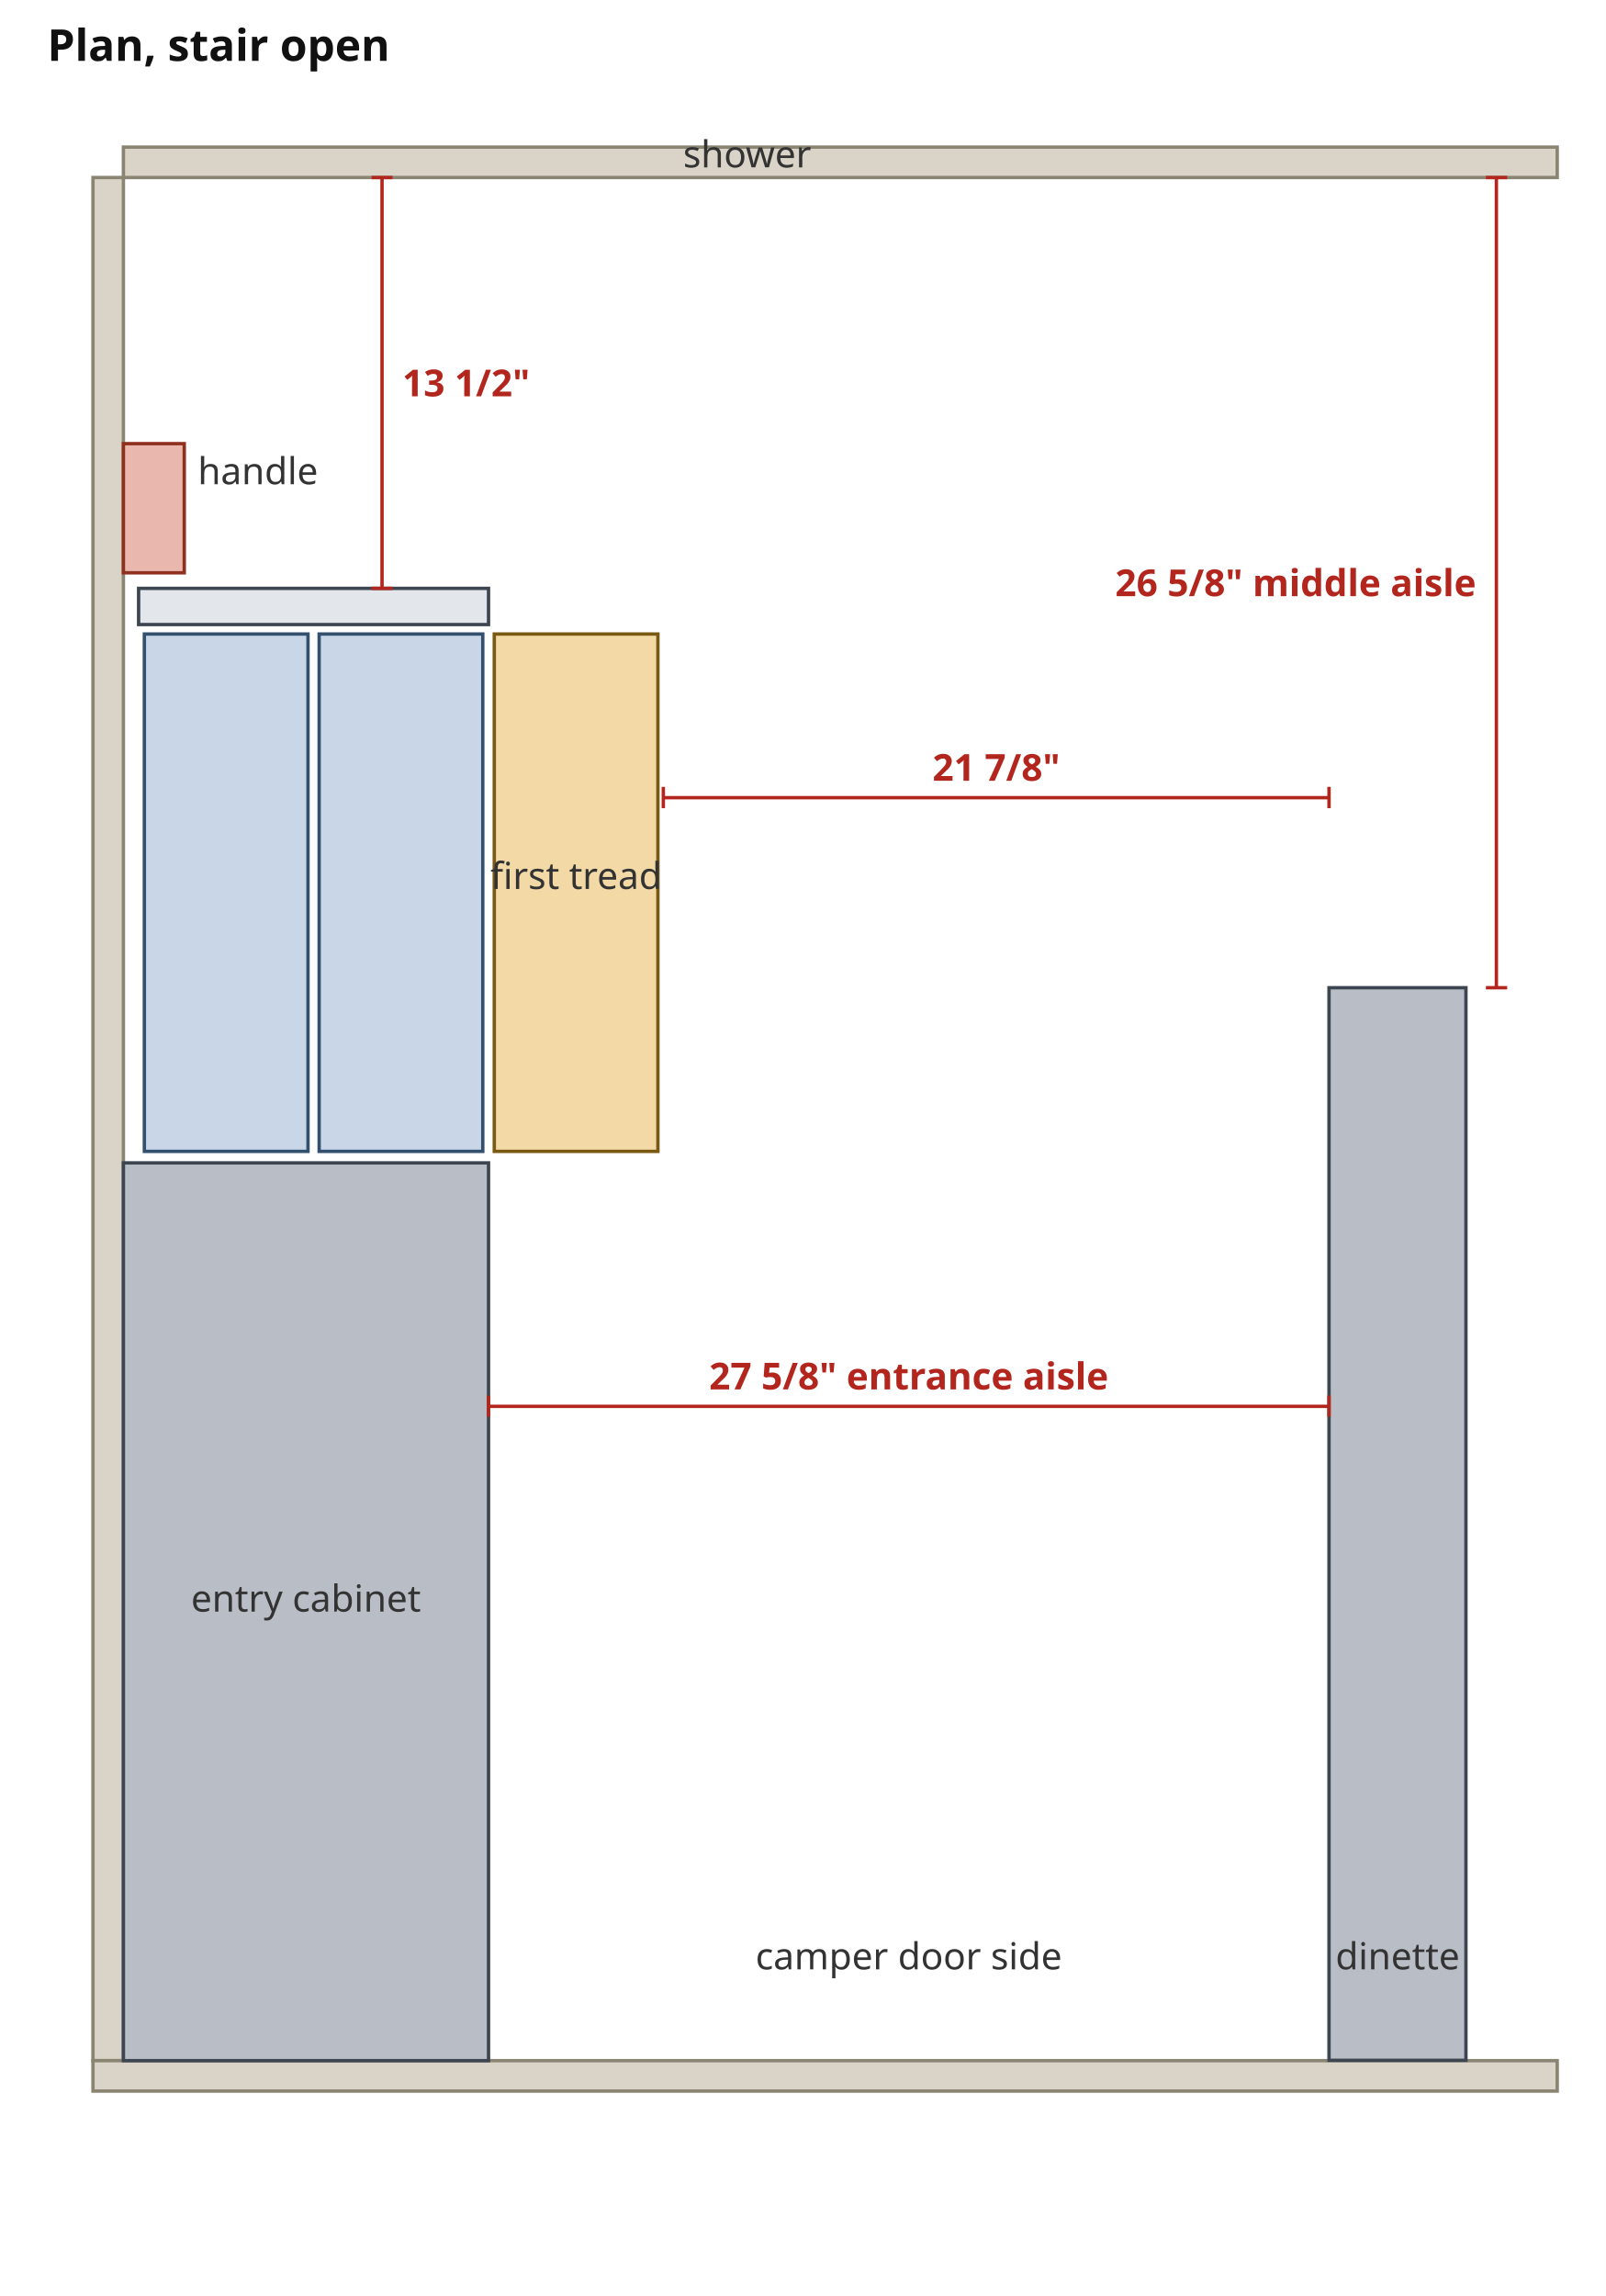
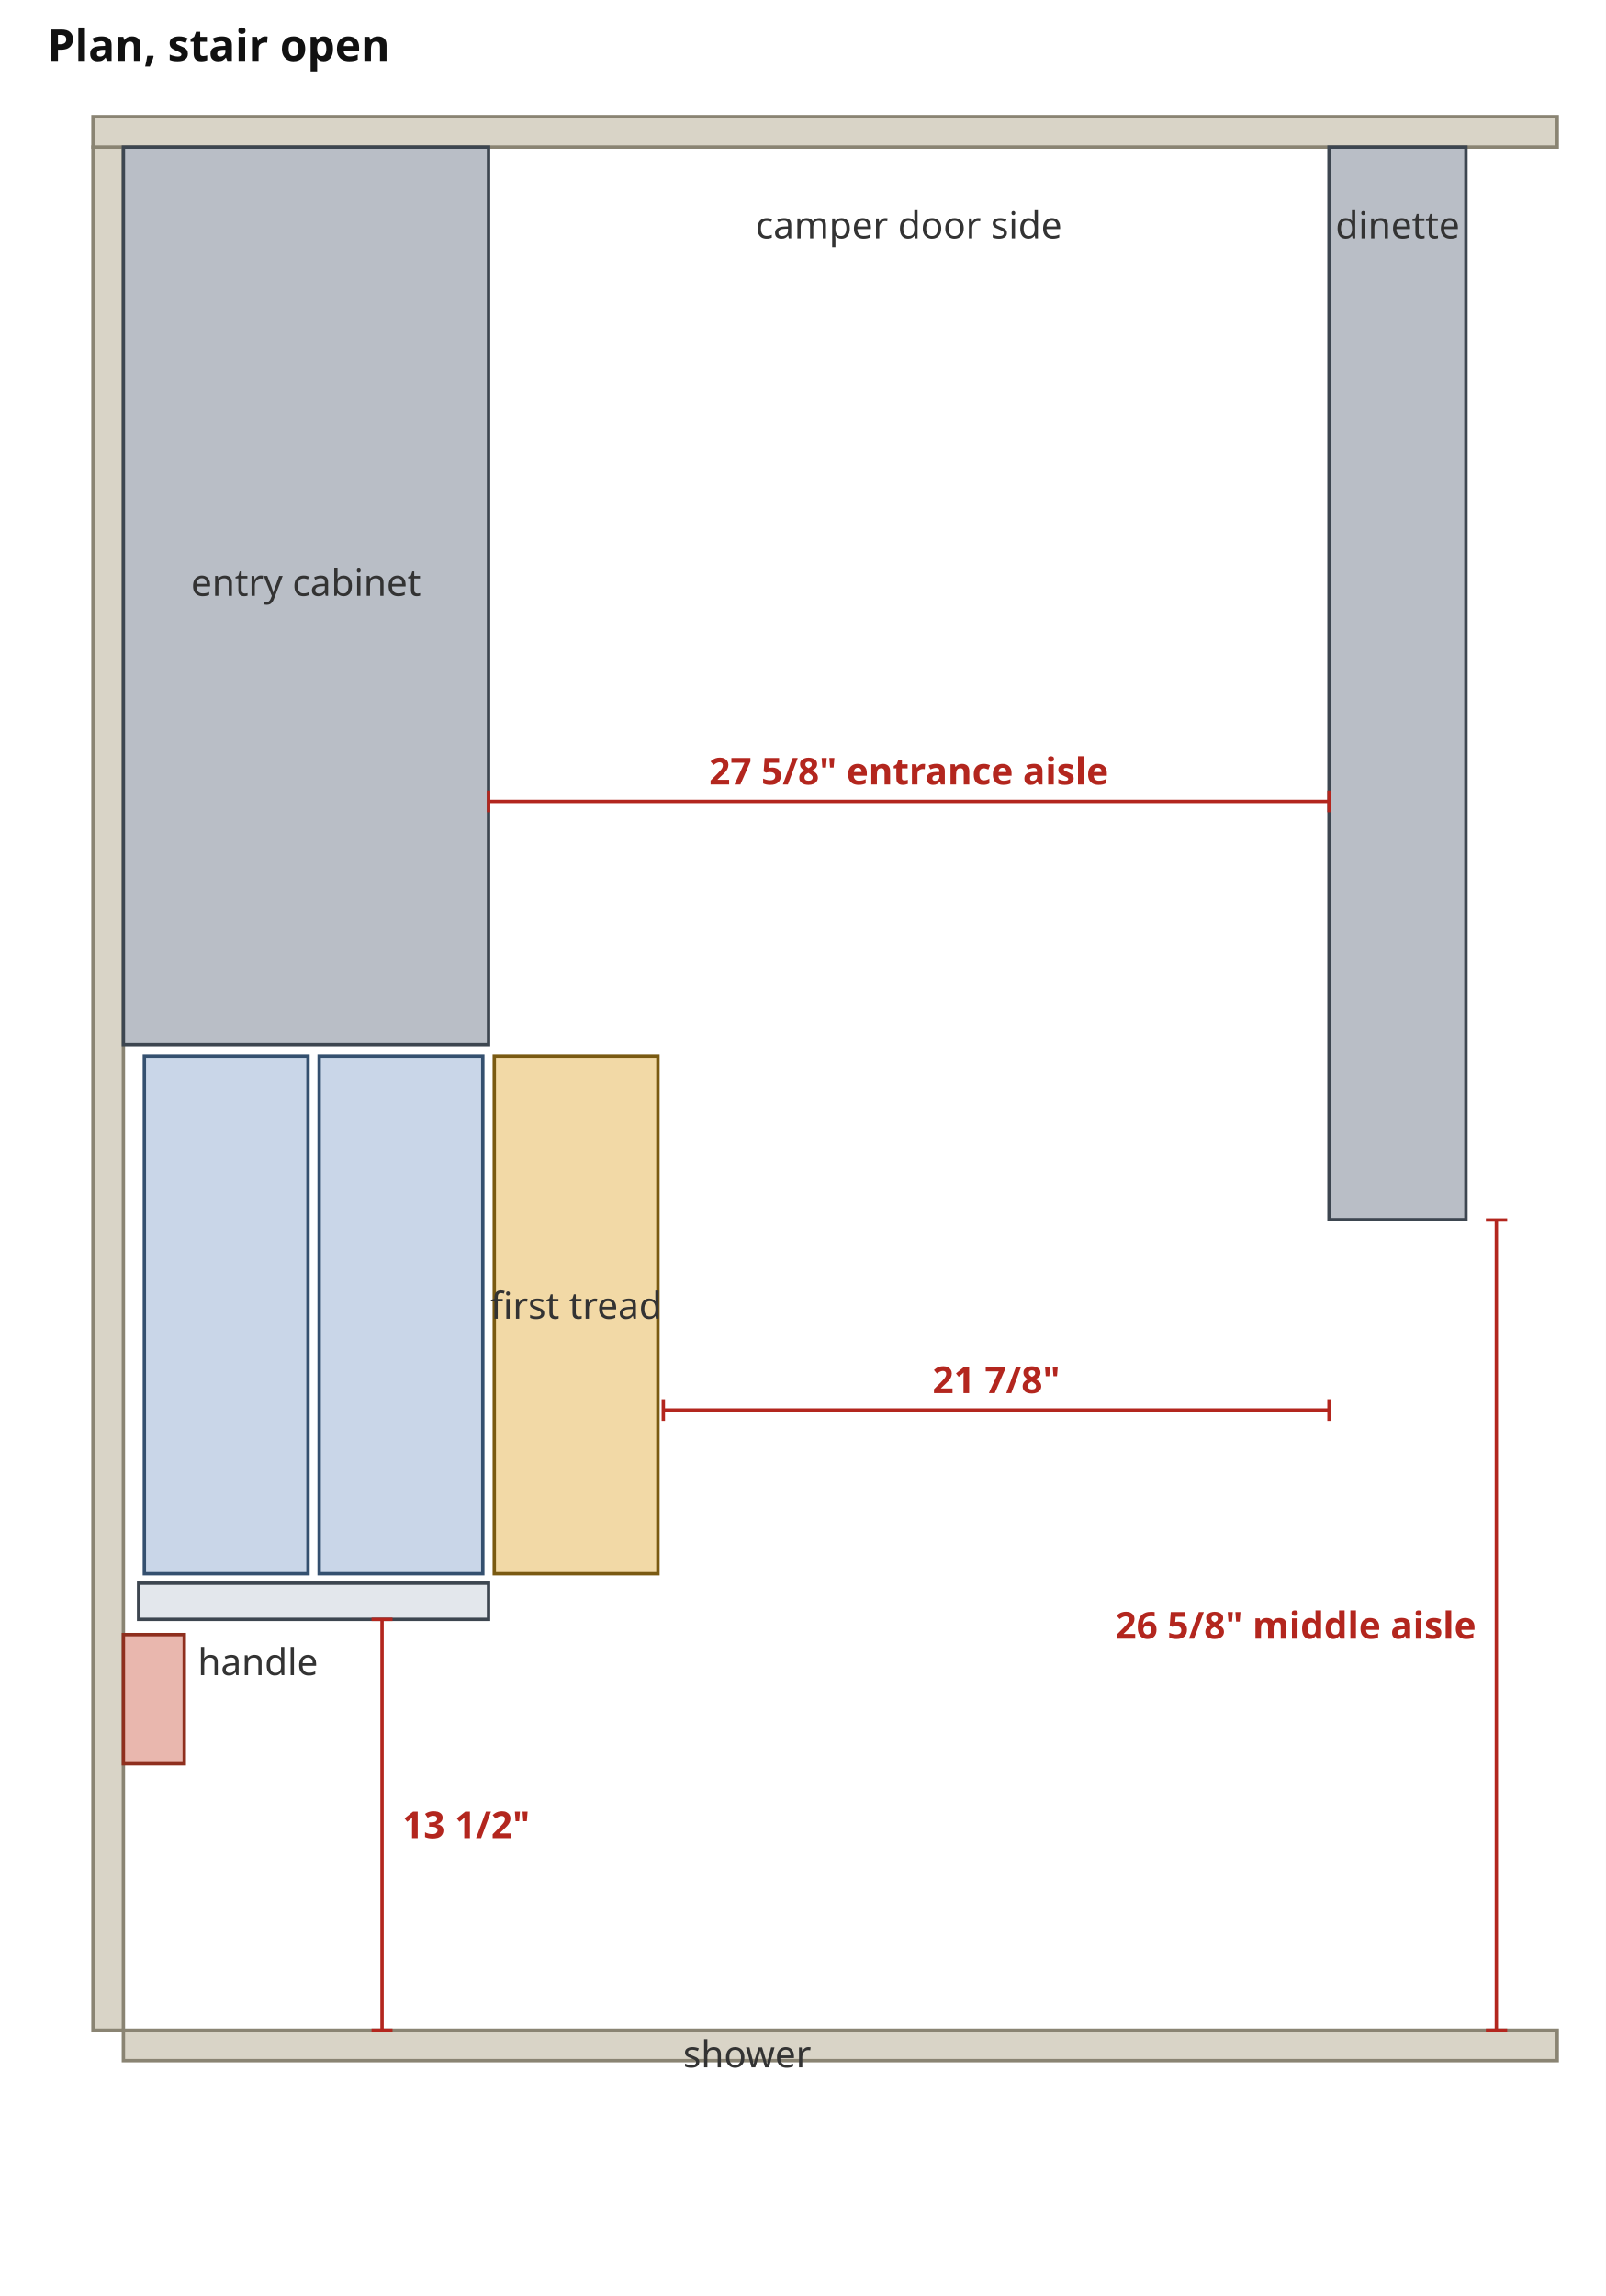
<svg xmlns="http://www.w3.org/2000/svg" viewBox="0 0 475 679" width="475" height="679" role="img">
  <style>
.bg{fill:#fff}.panel{fill:#d9d4c7;stroke:#8a8473}.floor{stroke:#555;stroke-width:1.5}
.tread{fill:#c9d6e8;stroke:#34506f}.rail{fill:#e3e7ec;stroke:#3d4650}.step{fill:#f2d9a6;stroke:#7a5a12}
.fixed{fill:#b9bec6;stroke:#3d4650}.rubber{fill:#444;stroke:#111}.handle{fill:#e9b7ae;stroke:#8f2f1e}
.ghost{fill:none;stroke:#8a8f98;stroke-dasharray:4 3}.bend{stroke:#3d4650;stroke-width:4}.hole{fill:#fff;stroke:#3d4650}.dim{stroke:#b3261e;fill:none;stroke-width:1}
.dimt{fill:#b3261e;font:600 11px system-ui,sans-serif}.lbl{fill:#333;font:11px system-ui,sans-serif}
.ttl{fill:#111;font:600 13px system-ui,sans-serif}rect,polygon,circle{stroke-width:1}
</style>
  <rect class="bg" width="475" height="679" />
  <text class="ttl" x="14" y="18">Plan, stair open</text>
-   <rect class="panel" x="27.5" y="52.5" width="9.0" height="556.9" />
-   <rect class="panel" x="27.5" y="609.4" width="433.1" height="9.0" />
-   <rect class="panel" x="36.5" y="43.5" width="424.1" height="9.0" />
-   <rect class="fixed" x="36.5" y="343.9" width="108.0" height="265.5" />
-   <rect class="fixed" x="393.1" y="292.1" width="40.5" height="317.2" />
-   <rect class="handle" x="36.5" y="131.2" width="18.0" height="38.2" />
-   <rect class="tread" x="42.7" y="187.5" width="48.4" height="153.0" />
-   <rect class="tread" x="94.4" y="187.5" width="48.4" height="153.0" />
-   <rect class="step" x="146.2" y="187.5" width="48.4" height="153.0" />
-   <rect class="rail" x="41.0" y="174.0" width="103.5" height="10.7" />
-   <line class="dim" x1="196.2" y1="235.9" x2="393.1" y2="235.9" />
-   <line class="dim" x1="196.2" y1="239.0" x2="196.2" y2="232.7" />
-   <line class="dim" x1="393.1" y1="239.0" x2="393.1" y2="232.7" />
-   <text class="dimt" x="398.1" y="239.9" text-anchor="start" />
-   <text class="dimt" x="294.7" y="230.9" text-anchor="middle">21 7/8"</text>
-   <line class="dim" x1="144.5" y1="415.9" x2="393.1" y2="415.9" />
-   <line class="dim" x1="144.5" y1="419.0" x2="144.5" y2="412.7" />
-   <line class="dim" x1="393.1" y1="419.0" x2="393.1" y2="412.7" />
-   <text class="dimt" x="398.1" y="419.9" text-anchor="start" />
-   <text class="dimt" x="268.8" y="410.9" text-anchor="middle">27 5/8" entrance aisle</text>
-   <line class="dim" x1="113.0" y1="174.0" x2="113.0" y2="52.5" />
-   <line class="dim" x1="109.9" y1="174.0" x2="116.1" y2="174.0" />
-   <line class="dim" x1="109.9" y1="52.5" x2="116.1" y2="52.5" />
-   <text class="dimt" x="119.0" y="117.2" text-anchor="start">13 1/2"</text>
-   <line class="dim" x1="442.6" y1="292.1" x2="442.6" y2="52.5" />
-   <line class="dim" x1="439.5" y1="292.1" x2="445.8" y2="292.1" />
-   <line class="dim" x1="439.5" y1="52.5" x2="445.8" y2="52.5" />
-   <text class="dimt" x="436.6" y="176.3" text-anchor="end">26 5/8" middle aisle</text>
-   <text class="lbl" x="90.5" y="476.6" text-anchor="middle">entry cabinet</text>
-   <text class="lbl" x="413.4" y="582.4" text-anchor="middle">dinette</text>
-   <text class="lbl" x="268.8" y="582.4" text-anchor="middle">camper door side</text>
-   <text class="lbl" x="221.0" y="49.5" text-anchor="middle">shower</text>
-   <text class="lbl" x="58.5" y="143.2" text-anchor="start">handle</text>
-   <text class="lbl" x="170.4" y="262.9" text-anchor="middle">first tread</text>
+   <rect class="panel" x="27.5" y="43.5" width="9.0" height="556.9" />
+   <rect class="panel" x="27.5" y="34.5" width="433.1" height="9.0" />
+   <rect class="panel" x="36.5" y="600.4" width="424.1" height="9.0" />
+   <rect class="fixed" x="36.5" y="43.5" width="108.0" height="265.5" />
+   <rect class="fixed" x="393.1" y="43.5" width="40.5" height="317.2" />
+   <rect class="handle" x="36.5" y="483.4" width="18.0" height="38.2" />
+   <rect class="tread" x="42.7" y="312.4" width="48.4" height="153.0" />
+   <rect class="tread" x="94.4" y="312.4" width="48.4" height="153.0" />
+   <rect class="step" x="146.2" y="312.4" width="48.4" height="153.0" />
+   <rect class="rail" x="41.0" y="468.2" width="103.5" height="10.7" />
+   <line class="dim" x1="196.2" y1="417.0" x2="393.1" y2="417.0" />
+   <line class="dim" x1="196.2" y1="420.2" x2="196.2" y2="413.8" />
+   <line class="dim" x1="393.1" y1="420.2" x2="393.1" y2="413.8" />
+   <text class="dimt" x="398.1" y="421.0" text-anchor="start" />
+   <text class="dimt" x="294.7" y="412.0" text-anchor="middle">21 7/8"</text>
+   <line class="dim" x1="144.5" y1="237.0" x2="393.1" y2="237.0" />
+   <line class="dim" x1="144.5" y1="240.2" x2="144.5" y2="233.8" />
+   <line class="dim" x1="393.1" y1="240.2" x2="393.1" y2="233.8" />
+   <text class="dimt" x="398.1" y="241.0" text-anchor="start" />
+   <text class="dimt" x="268.8" y="232.0" text-anchor="middle">27 5/8" entrance aisle</text>
+   <line class="dim" x1="113.0" y1="600.4" x2="113.0" y2="478.9" />
+   <line class="dim" x1="109.9" y1="600.4" x2="116.1" y2="600.4" />
+   <line class="dim" x1="109.9" y1="478.9" x2="116.1" y2="478.9" />
+   <text class="dimt" x="119.0" y="543.6" text-anchor="start">13 1/2"</text>
+   <line class="dim" x1="442.6" y1="600.4" x2="442.6" y2="360.8" />
+   <line class="dim" x1="439.5" y1="600.4" x2="445.8" y2="600.4" />
+   <line class="dim" x1="439.5" y1="360.8" x2="445.8" y2="360.8" />
+   <text class="dimt" x="436.6" y="484.6" text-anchor="end">26 5/8" middle aisle</text>
+   <text class="lbl" x="90.5" y="176.2" text-anchor="middle">entry cabinet</text>
+   <text class="lbl" x="413.4" y="70.5" text-anchor="middle">dinette</text>
+   <text class="lbl" x="268.8" y="70.5" text-anchor="middle">camper door side</text>
+   <text class="lbl" x="221.0" y="611.4" text-anchor="middle">shower</text>
+   <text class="lbl" x="58.5" y="495.4" text-anchor="start">handle</text>
+   <text class="lbl" x="170.4" y="390.0" text-anchor="middle">first tread</text>
</svg>
